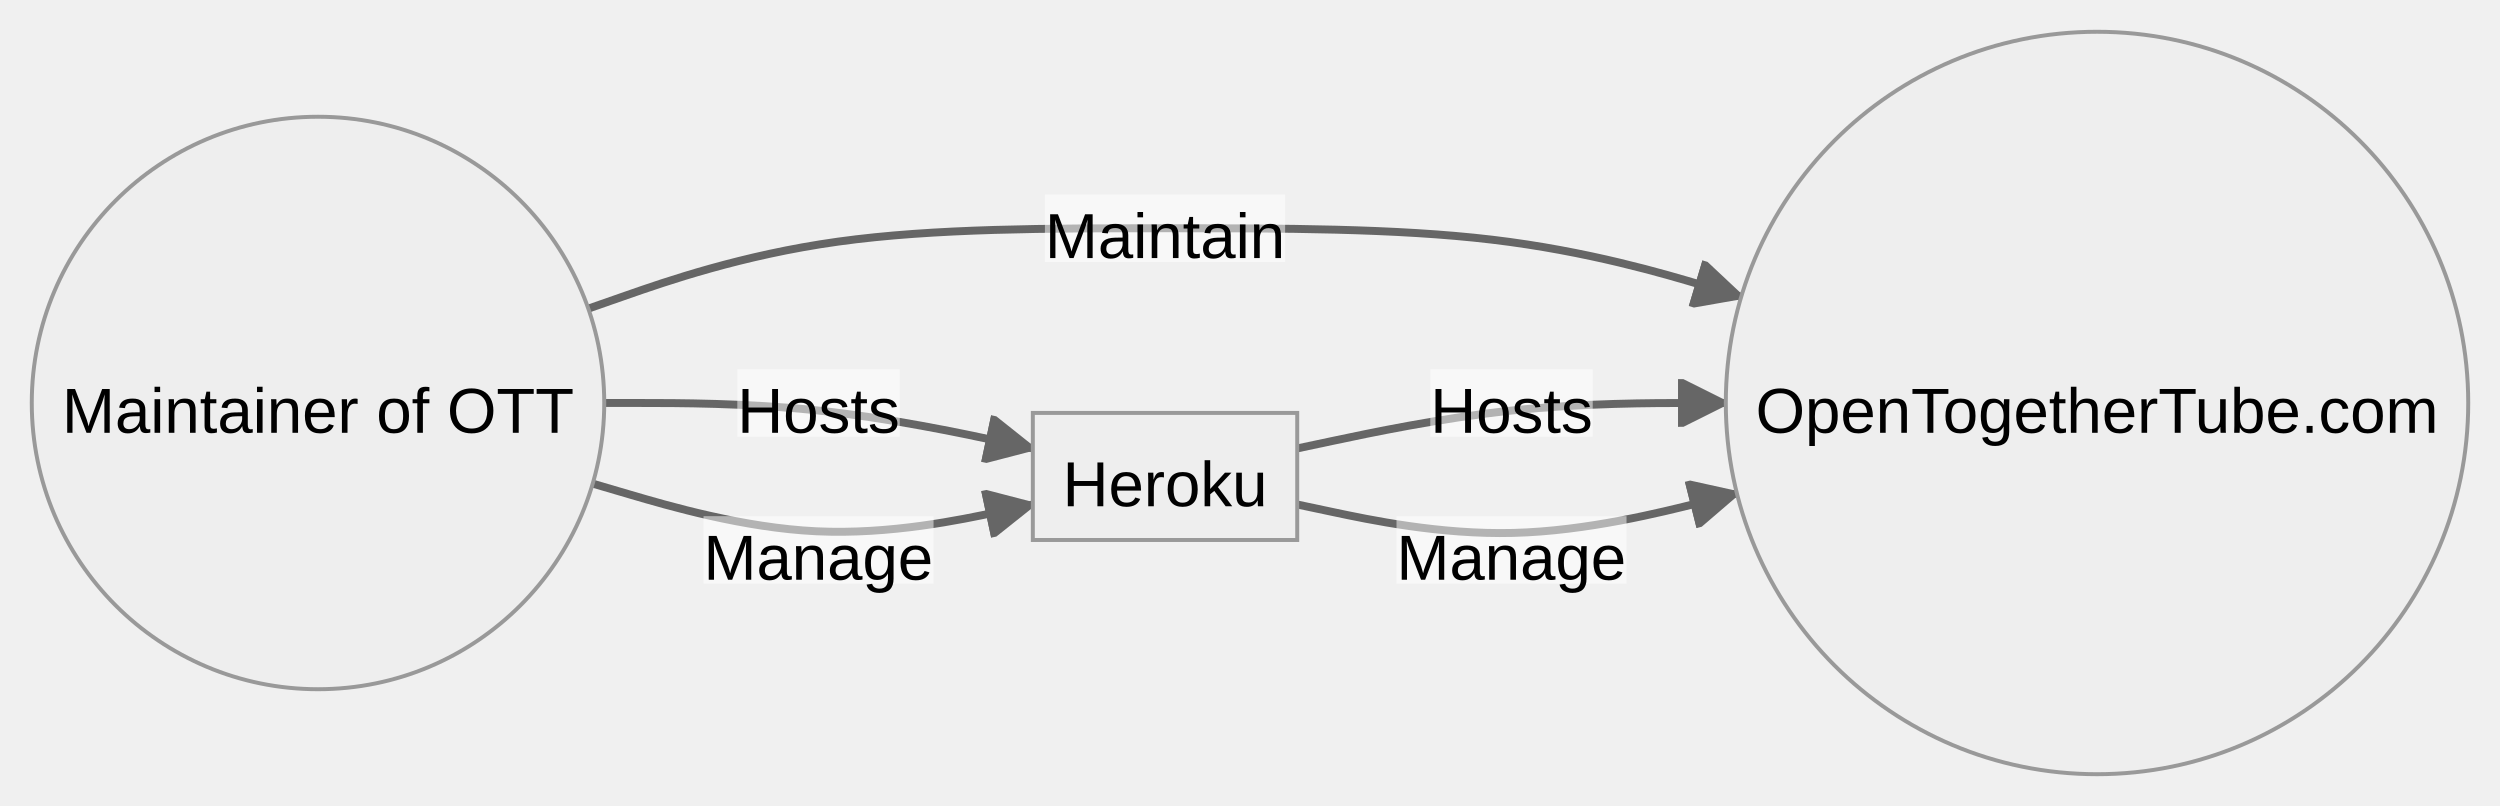
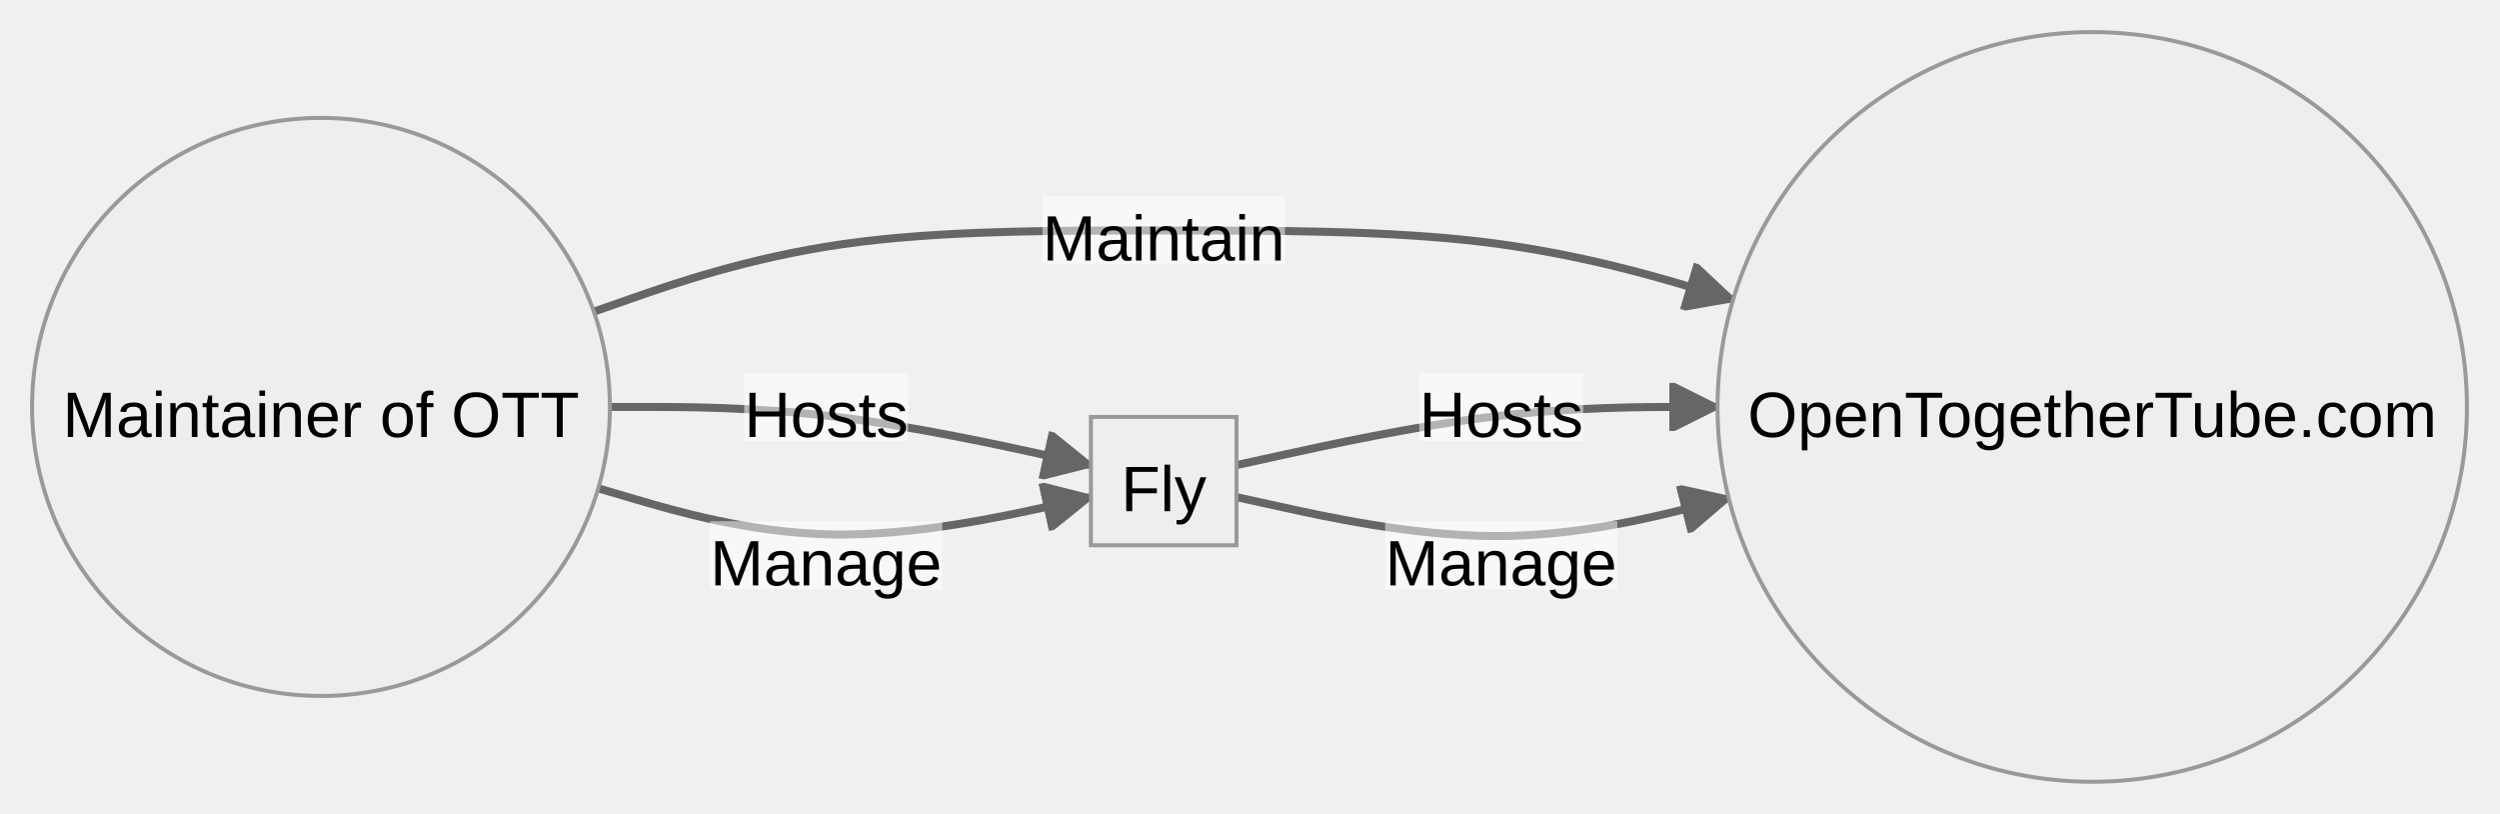
- <svg xmlns="http://www.w3.org/2000/svg" aria-roledescription="flowchart-v2" role="graphics-document document" viewBox="-8 -8 629.531 202.953" style="max-width: 629.531px; background-color: white;" width="100%" id="my-svg">
+ <svg xmlns="http://www.w3.org/2000/svg" aria-roledescription="flowchart-v2" role="graphics-document document" viewBox="-8 -8 623.438 202.953" style="max-width: 623.438px; background-color: white;" width="100%" id="my-svg">
  <style>#my-svg{font-family:"trebuchet ms",verdana,arial,sans-serif;font-size:16px;fill:#000000;}#my-svg .error-icon{fill:#552222;}#my-svg .error-text{fill:#552222;stroke:#552222;}#my-svg .edge-thickness-normal{stroke-width:2px;}#my-svg .edge-thickness-thick{stroke-width:3.5px;}#my-svg .edge-pattern-solid{stroke-dasharray:0;}#my-svg .edge-pattern-dashed{stroke-dasharray:3;}#my-svg .edge-pattern-dotted{stroke-dasharray:2;}#my-svg .marker{fill:#666;stroke:#666;}#my-svg .marker.cross{stroke:#666;}#my-svg svg{font-family:"trebuchet ms",verdana,arial,sans-serif;font-size:16px;}#my-svg .label{font-family:"trebuchet ms",verdana,arial,sans-serif;color:#000000;}#my-svg .cluster-label text{fill:#333;}#my-svg .cluster-label span,#my-svg p{color:#333;}#my-svg .label text,#my-svg span,#my-svg p{fill:#000000;color:#000000;}#my-svg .node rect,#my-svg .node circle,#my-svg .node ellipse,#my-svg .node polygon,#my-svg .node path{fill:#eee;stroke:#999;stroke-width:1px;}#my-svg .flowchart-label text{text-anchor:middle;}#my-svg .node .label{text-align:center;}#my-svg .node.clickable{cursor:pointer;}#my-svg .arrowheadPath{fill:#333333;}#my-svg .edgePath .path{stroke:#666;stroke-width:2.0px;}#my-svg .flowchart-link{stroke:#666;fill:none;}#my-svg .edgeLabel{background-color:white;text-align:center;}#my-svg .edgeLabel rect{opacity:0.5;background-color:white;fill:white;}#my-svg .labelBkg{background-color:rgba(255, 255, 255, 0.5);}#my-svg .cluster rect{fill:hsl(0, 0%, 98.922%);stroke:#707070;stroke-width:1px;}#my-svg .cluster text{fill:#333;}#my-svg .cluster span,#my-svg p{color:#333;}#my-svg div.mermaidTooltip{position:absolute;text-align:center;max-width:200px;padding:2px;font-family:"trebuchet ms",verdana,arial,sans-serif;font-size:12px;background:hsl(-160, 0%, 93.333%);border:1px solid #707070;border-radius:2px;pointer-events:none;z-index:100;}#my-svg .flowchartTitleText{text-anchor:middle;font-size:18px;fill:#000000;}#my-svg :root{--mermaid-font-family:"trebuchet ms",verdana,arial,sans-serif;}</style>
  <g>
    <marker orient="auto" markerHeight="12" markerWidth="12" markerUnits="userSpaceOnUse" refY="5" refX="10" viewBox="0 0 10 10" class="marker flowchart" id="flowchart-pointEnd">
      <path style="stroke-width: 1; stroke-dasharray: 1, 0;" class="arrowMarkerPath" d="M 0 0 L 10 5 L 0 10 z" />
    </marker>
    <marker orient="auto" markerHeight="12" markerWidth="12" markerUnits="userSpaceOnUse" refY="5" refX="0" viewBox="0 0 10 10" class="marker flowchart" id="flowchart-pointStart">
      <path style="stroke-width: 1; stroke-dasharray: 1, 0;" class="arrowMarkerPath" d="M 0 5 L 10 10 L 10 0 z" />
    </marker>
    <marker orient="auto" markerHeight="11" markerWidth="11" markerUnits="userSpaceOnUse" refY="5" refX="11" viewBox="0 0 10 10" class="marker flowchart" id="flowchart-circleEnd">
      <circle style="stroke-width: 1; stroke-dasharray: 1, 0;" class="arrowMarkerPath" r="5" cy="5" cx="5" />
    </marker>
    <marker orient="auto" markerHeight="11" markerWidth="11" markerUnits="userSpaceOnUse" refY="5" refX="-1" viewBox="0 0 10 10" class="marker flowchart" id="flowchart-circleStart">
      <circle style="stroke-width: 1; stroke-dasharray: 1, 0;" class="arrowMarkerPath" r="5" cy="5" cx="5" />
    </marker>
    <marker orient="auto" markerHeight="11" markerWidth="11" markerUnits="userSpaceOnUse" refY="5.2" refX="12" viewBox="0 0 11 11" class="marker cross flowchart" id="flowchart-crossEnd">
      <path style="stroke-width: 2; stroke-dasharray: 1, 0;" class="arrowMarkerPath" d="M 1,1 l 9,9 M 10,1 l -9,9" />
    </marker>
    <marker orient="auto" markerHeight="11" markerWidth="11" markerUnits="userSpaceOnUse" refY="5.2" refX="-1" viewBox="0 0 11 11" class="marker cross flowchart" id="flowchart-crossStart">
      <path style="stroke-width: 2; stroke-dasharray: 1, 0;" class="arrowMarkerPath" d="M 1,1 l 9,9 M 10,1 l -9,9" />
    </marker>
    <g class="root">
      <g class="clusters" />
      <g class="edgePaths">
-         <path marker-end="url(#flowchart-pointEnd)" style="fill:none;" class="edge-thickness-normal edge-pattern-solid flowchart-link LS-Maintainer LE-Heroku" id="L-Maintainer-Heroku-0" d="M144.156,93.477L153.15,93.477C162.143,93.477,180.13,93.477,198.117,95.383C216.104,97.29,234.091,101.104,243.085,103.011L252.078,104.918" />
-         <path marker-end="url(#flowchart-pointEnd)" style="fill:none;" class="edge-thickness-normal edge-pattern-solid flowchart-link LS-Maintainer LE-Website" id="L-Maintainer-Website-0" d="M140.129,69.72L149.794,66.346C159.458,62.972,178.788,56.224,202.994,52.851C227.201,49.477,256.284,49.477,285.367,49.477C314.451,49.477,343.534,49.477,367.72,52.355C391.905,55.233,411.194,60.989,420.838,63.867L430.482,66.745" />
-         <path marker-end="url(#flowchart-pointEnd)" style="fill:none;" class="edge-thickness-normal edge-pattern-solid flowchart-link LS-Maintainer LE-Heroku" id="L-Maintainer-Heroku-1" d="M141.238,113.779L150.718,116.562C160.198,119.345,179.157,124.911,197.631,125.787C216.104,126.663,234.091,122.849,243.085,120.942L252.078,119.035" />
-         <path marker-end="url(#flowchart-pointEnd)" style="fill:none;" class="edge-thickness-normal edge-pattern-solid flowchart-link LS-Heroku LE-Website" id="L-Heroku-Website-0" d="M318.656,104.918L327.65,103.011C336.643,101.104,354.63,97.29,372.617,95.383C390.604,93.477,408.591,93.477,417.585,93.477L426.578,93.477" />
-         <path marker-end="url(#flowchart-pointEnd)" style="fill:none;" class="edge-thickness-normal edge-pattern-solid flowchart-link LS-Heroku LE-Website" id="L-Heroku-Website-1" d="M318.656,119.035L327.65,120.942C336.643,122.849,354.63,126.663,373.086,126.195C391.541,125.727,410.465,120.978,419.927,118.604L429.389,116.229" />
+         <path marker-end="url(#flowchart-pointEnd)" style="fill:none;" class="edge-thickness-normal edge-pattern-solid flowchart-link LS-Maintainer LE-Fly" id="L-Maintainer-Fly-0" d="M144.156,93.477L153.15,93.477C162.143,93.477,180.13,93.477,200.13,95.895C220.13,98.313,242.143,103.149,253.15,105.568L264.156,107.986" />
+         <path marker-end="url(#flowchart-pointEnd)" style="fill:none;" class="edge-thickness-normal edge-pattern-solid flowchart-link LS-Maintainer LE-Website" id="L-Maintainer-Website-0" d="M140.129,69.72L149.794,66.346C159.458,62.972,178.788,56.224,202.486,52.851C226.185,49.477,254.253,49.477,282.32,49.477C310.388,49.477,338.456,49.477,362.134,52.355C385.812,55.233,405.1,60.989,414.744,63.867L424.388,66.745" />
+         <path marker-end="url(#flowchart-pointEnd)" style="fill:none;" class="edge-thickness-normal edge-pattern-solid flowchart-link LS-Maintainer LE-Fly" id="L-Maintainer-Fly-1" d="M141.238,113.779L150.718,116.562C160.198,119.345,179.157,124.911,199.644,125.275C220.13,125.64,242.143,120.804,253.15,118.386L264.156,115.967" />
+         <path marker-end="url(#flowchart-pointEnd)" style="fill:none;" class="edge-thickness-normal edge-pattern-solid flowchart-link LS-Fly LE-Website" id="L-Fly-Website-0" d="M300.484,107.986L311.491,105.568C322.497,103.149,344.51,98.313,364.51,95.895C384.51,93.477,402.497,93.477,411.491,93.477L420.484,93.477" />
+         <path marker-end="url(#flowchart-pointEnd)" style="fill:none;" class="edge-thickness-normal edge-pattern-solid flowchart-link LS-Fly LE-Website" id="L-Fly-Website-1" d="M300.484,115.967L311.491,118.386C322.497,120.804,344.51,125.64,364.979,125.684C385.448,125.727,404.372,120.978,413.834,118.604L423.296,116.229" />
      </g>
      <g class="edgeLabels">
        <g transform="translate(198.1172, 93.47656)" class="edgeLabel">
          <g transform="translate(-20.45312, -8.5)" class="label">
            <rect height="17" width="40.906" ry="0" rx="0" />
            <text style="">
              <tspan class="row" x="0" dy="1em" xml:space="preserve">Hosts</tspan>
            </text>
          </g>
        </g>
-         <g transform="translate(285.3672, 49.47656)" class="edgeLabel">
+         <g transform="translate(282.3203, 49.47656)" class="edgeLabel">
          <g transform="translate(-30.24219, -8.5)" class="label">
            <rect height="17" width="60.484" ry="0" rx="0" />
            <text style="">
              <tspan class="row" x="0" dy="1em" xml:space="preserve">Maintain</tspan>
            </text>
          </g>
        </g>
        <g transform="translate(198.1172, 130.4766)" class="edgeLabel">
          <g transform="translate(-28.96094, -8.5)" class="label">
            <rect height="17" width="57.922" ry="0" rx="0" />
            <text style="">
              <tspan class="row" x="0" dy="1em" xml:space="preserve">Manage</tspan>
            </text>
          </g>
        </g>
-         <g transform="translate(372.6172, 93.47656)" class="edgeLabel">
+         <g transform="translate(366.5234, 93.47656)" class="edgeLabel">
          <g transform="translate(-20.45312, -8.5)" class="label">
            <rect height="17" width="40.906" ry="0" rx="0" />
            <text style="">
              <tspan class="row" x="0" dy="1em" xml:space="preserve">Hosts</tspan>
            </text>
          </g>
        </g>
-         <g transform="translate(372.6172, 130.4766)" class="edgeLabel">
+         <g transform="translate(366.5234, 130.4766)" class="edgeLabel">
          <g transform="translate(-28.96094, -8.5)" class="label">
            <rect height="17" width="57.922" ry="0" rx="0" />
            <text style="">
              <tspan class="row" x="0" dy="1em" xml:space="preserve">Manage</tspan>
            </text>
          </g>
        </g>
      </g>
      <g class="nodes">
        <g transform="translate(72.07812, 93.47656)" id="flowchart-Maintainer-0" class="node default default flowchart-label">
          <circle height="32" width="144.156" r="72.078" ry="0" rx="0" style="" />
          <g transform="translate(0, -8.5)" style="" class="label">
            <rect />
            <text style="">
              <tspan class="row" x="0" dy="1em" xml:space="preserve">Maintainer of OTT</tspan>
            </text>
          </g>
        </g>
-         <g transform="translate(520.0547, 93.47656)" id="flowchart-Website-1" class="node default default flowchart-label">
+         <g transform="translate(513.9609, 93.47656)" id="flowchart-Website-1" class="node default default flowchart-label">
          <circle height="32" width="186.953" r="93.477" ry="0" rx="0" style="" />
          <g transform="translate(0, -8.5)" style="" class="label">
            <rect />
            <text style="">
              <tspan class="row" x="0" dy="1em" xml:space="preserve">OpenTogetherTube.com</tspan>
            </text>
          </g>
        </g>
-         <g transform="translate(285.3672, 111.9766)" id="flowchart-Heroku-3" class="node default default flowchart-label">
-           <rect height="32" width="66.578" y="-16" x="-33.289" ry="0" rx="0" style="" class="basic label-container" />
+         <g transform="translate(282.3203, 111.9766)" id="flowchart-Fly-3" class="node default default flowchart-label">
+           <rect height="32" width="36.328" y="-16" x="-18.164" ry="0" rx="0" style="" class="basic label-container" />
          <g transform="translate(0, -8.5)" style="" class="label">
            <rect />
            <text style="">
-               <tspan class="row" x="0" dy="1em" xml:space="preserve">Heroku</tspan>
+               <tspan class="row" x="0" dy="1em" xml:space="preserve">Fly</tspan>
            </text>
          </g>
        </g>
      </g>
    </g>
  </g>
</svg>
